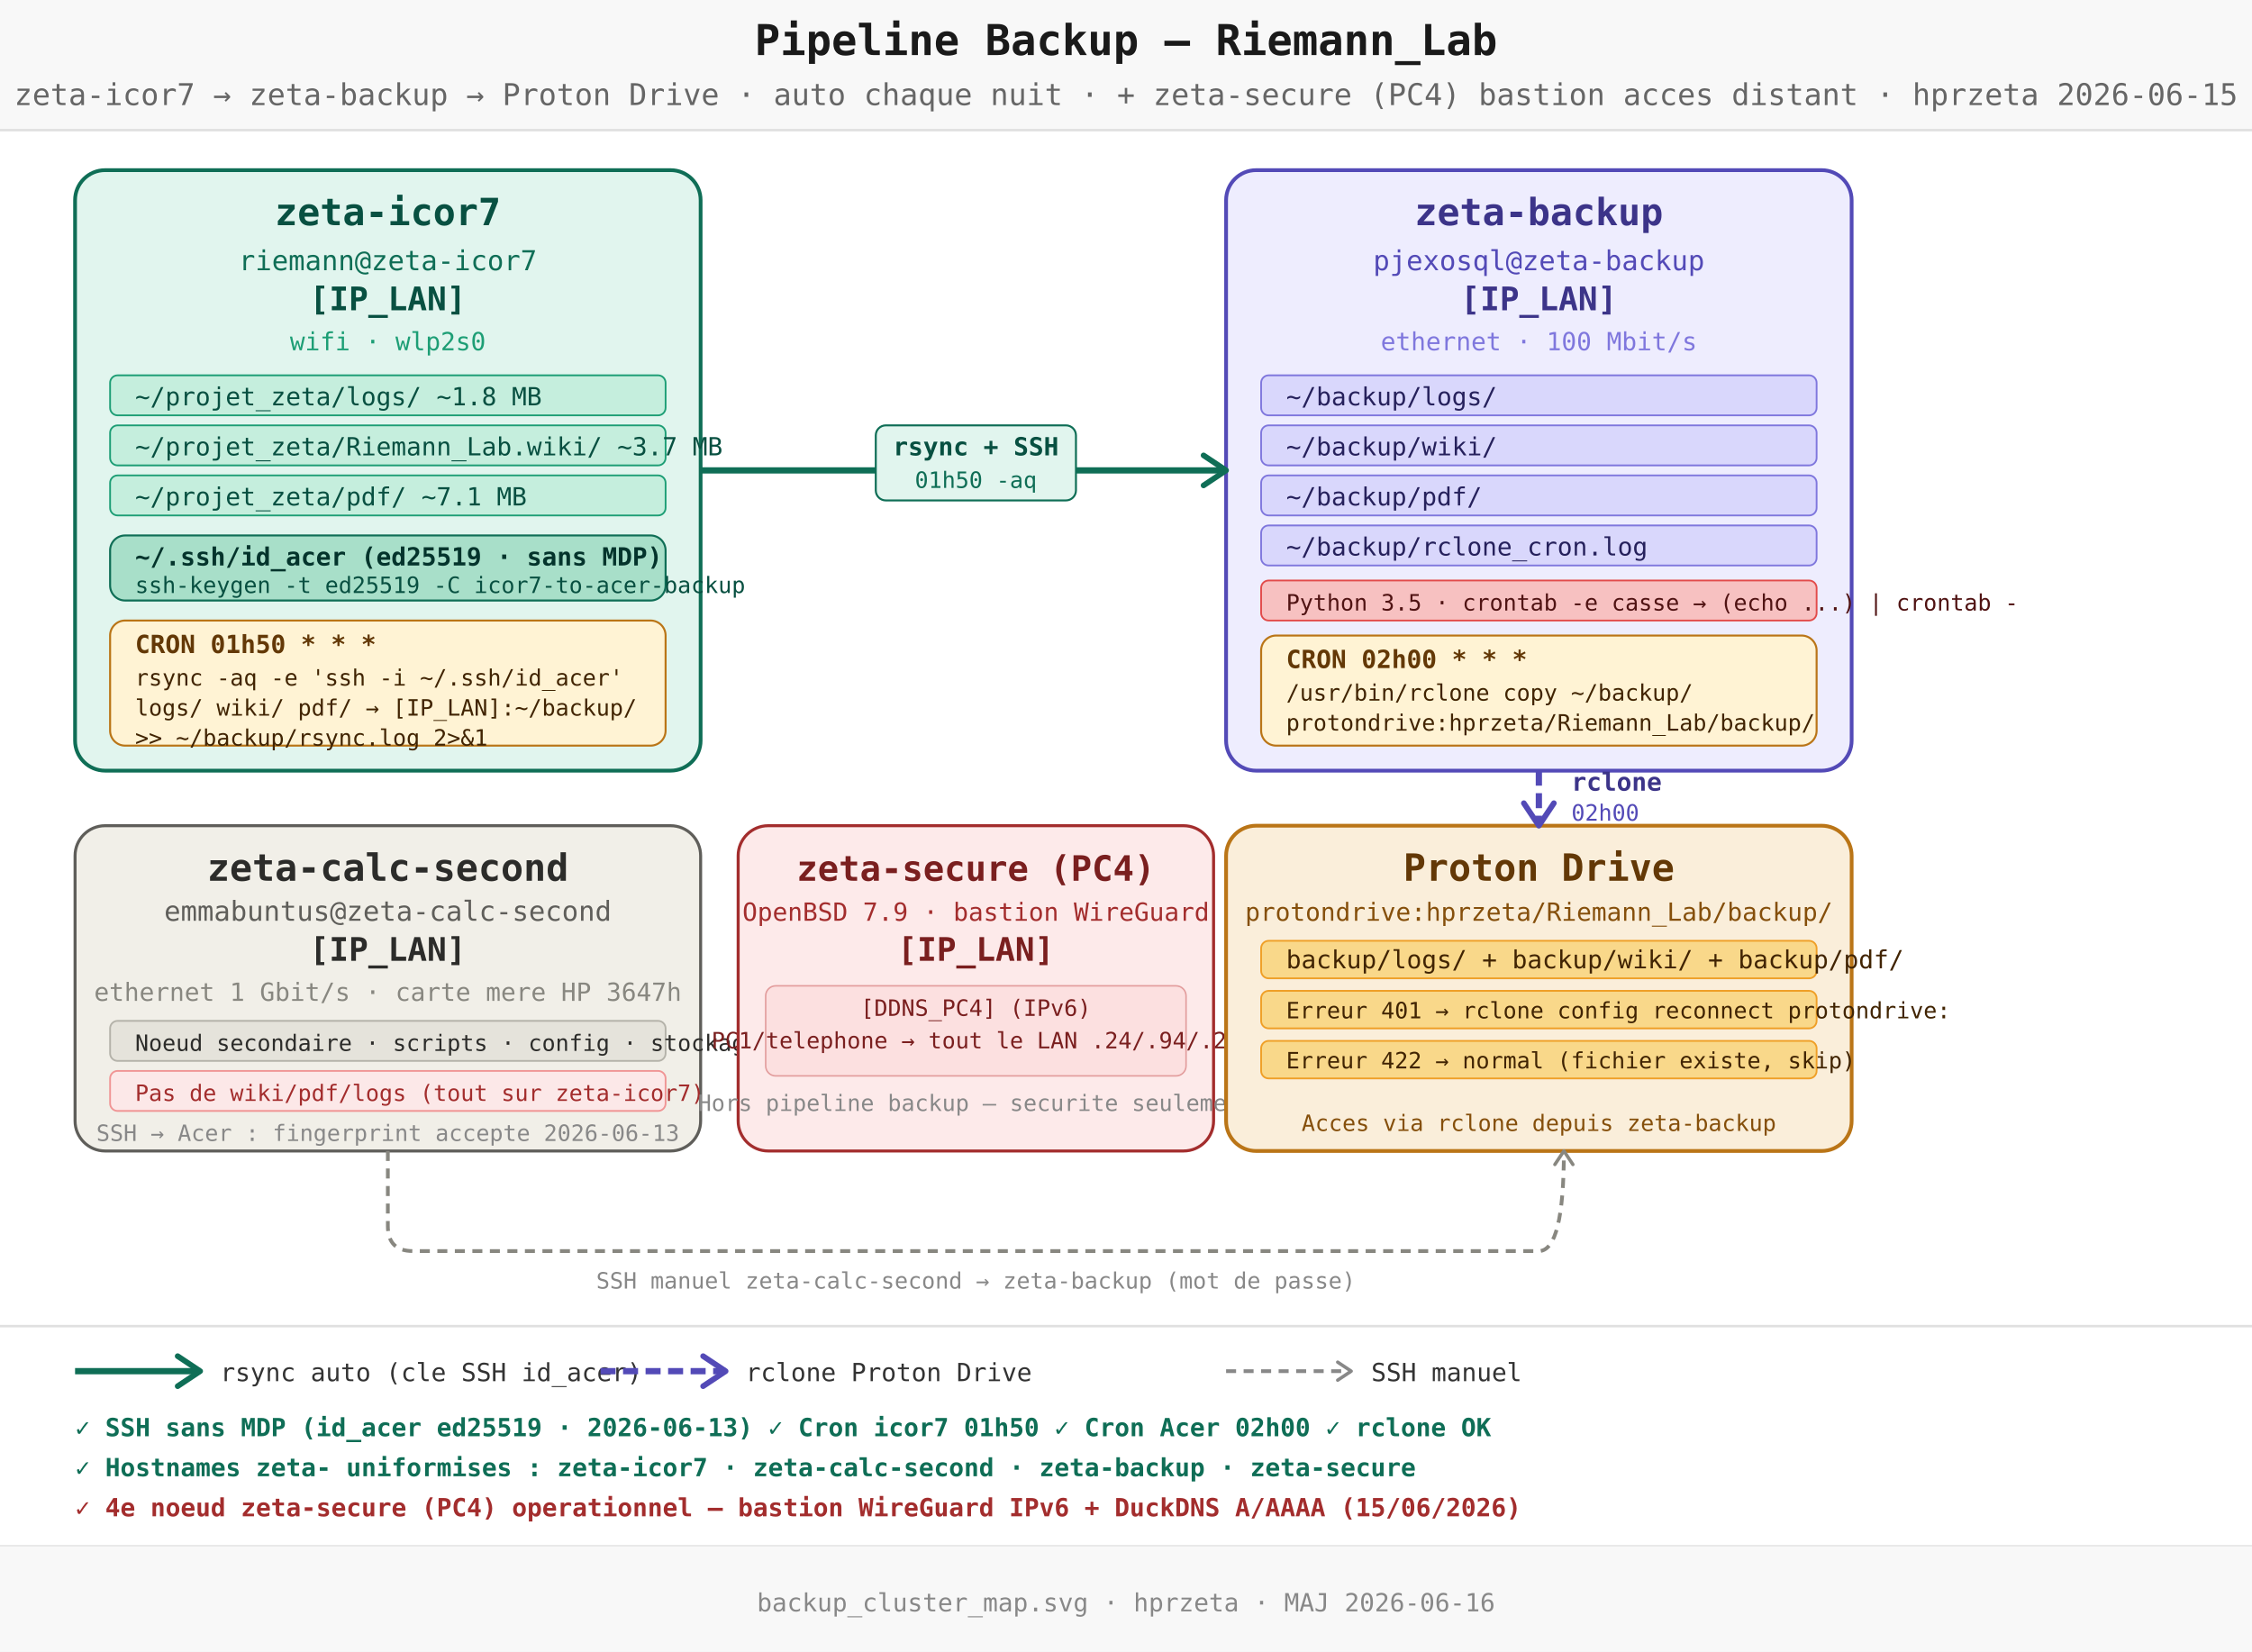
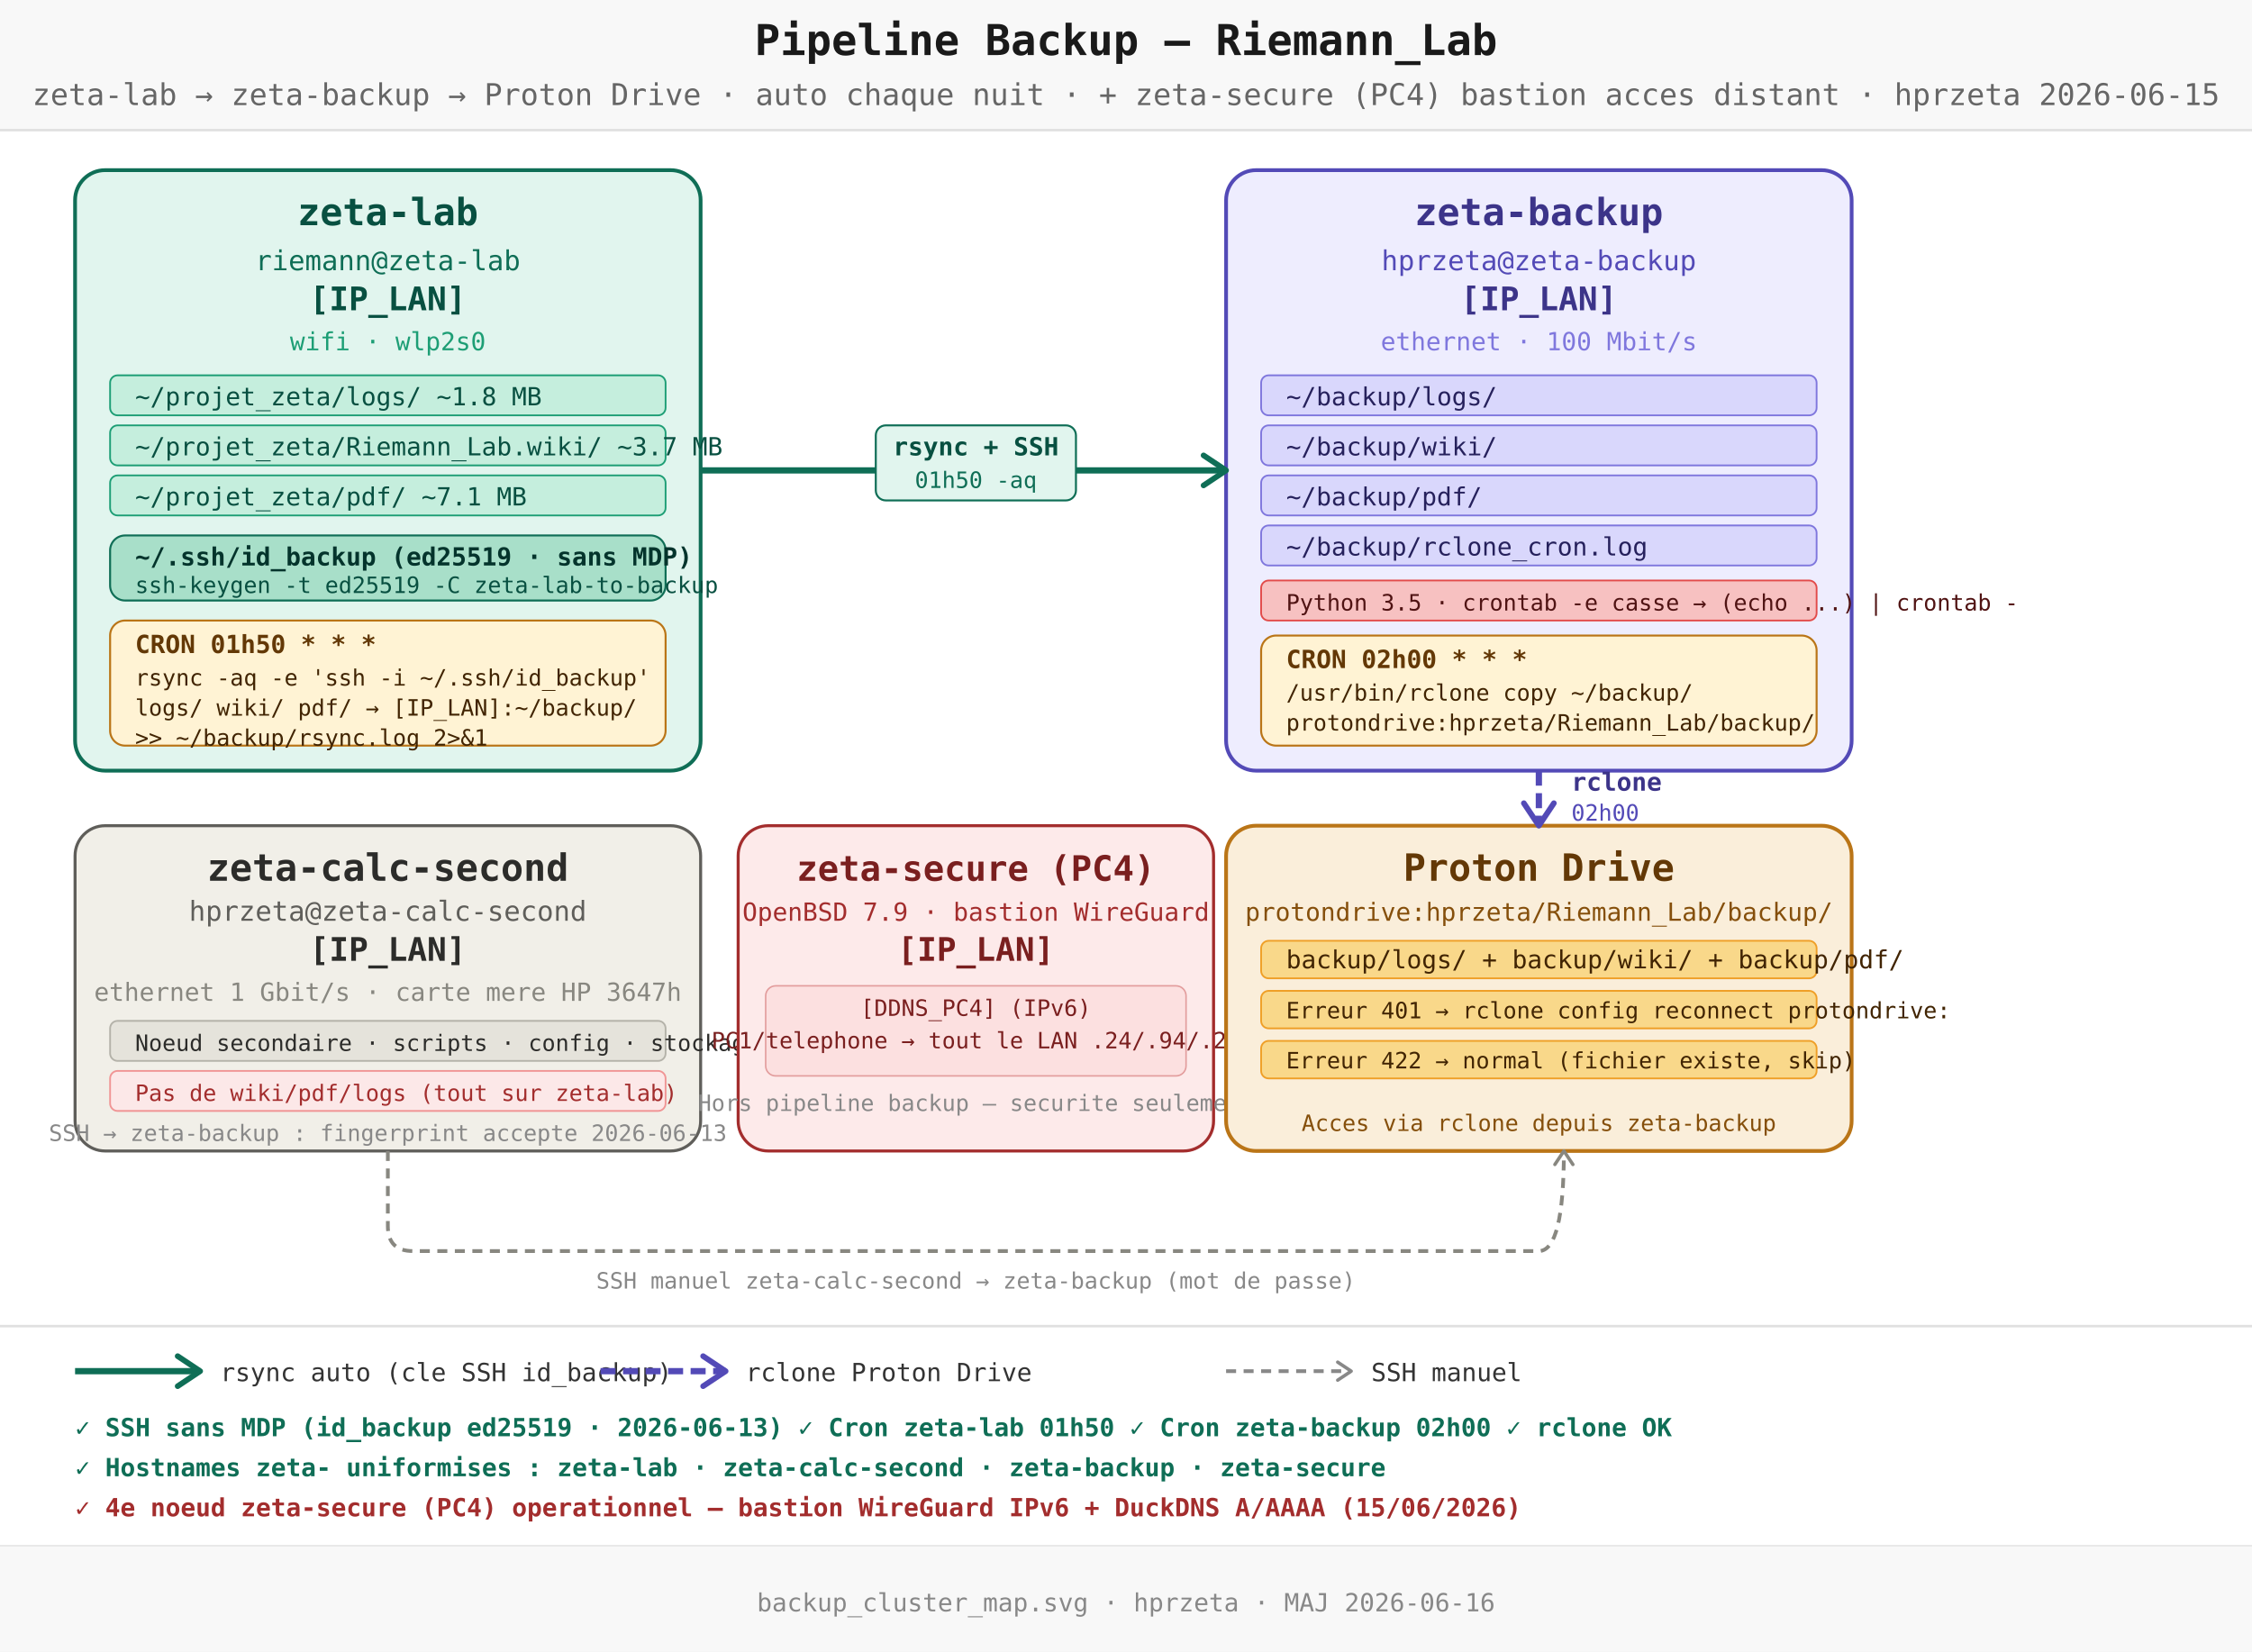
<svg xmlns="http://www.w3.org/2000/svg" width="900" height="660" viewBox="0 0 900 660" font-family="monospace,sans-serif">
  <rect width="900" height="660" fill="#ffffff" />
  <rect x="0" y="0" width="900" height="52" fill="#f8f8f8" />
  <line x1="0" y1="52" x2="900" y2="52" stroke="#e0e0e0" stroke-width="1" />
  <text x="450" y="22" text-anchor="middle" font-size="17" font-weight="700" fill="#1a1a1a">Pipeline Backup — Riemann_Lab</text>
-   <text x="450" y="42" text-anchor="middle" font-size="12" fill="#666">zeta-icor7 → zeta-backup → Proton Drive · auto chaque nuit · + zeta-secure (PC4) bastion acces distant · hprzeta 2026-06-15</text>
+   <text x="450" y="42" text-anchor="middle" font-size="12" fill="#666">zeta-lab → zeta-backup → Proton Drive · auto chaque nuit · + zeta-secure (PC4) bastion acces distant · hprzeta 2026-06-15</text>
  <rect x="30" y="68" width="250" height="240" rx="12" fill="#e1f5ee" stroke="#0f6e56" stroke-width="1.5" />
-   <text x="155" y="90" text-anchor="middle" font-size="15" font-weight="700" fill="#085041">zeta-icor7</text>
-   <text x="155" y="108" text-anchor="middle" font-size="11" fill="#0f6e56">riemann@zeta-icor7</text>
+   <text x="155" y="90" text-anchor="middle" font-size="15" font-weight="700" fill="#085041">zeta-lab</text>
+   <text x="155" y="108" text-anchor="middle" font-size="11" fill="#0f6e56">riemann@zeta-lab</text>
  <text x="155" y="124" text-anchor="middle" font-size="13" font-weight="700" fill="#085041">[IP_LAN]</text>
  <text x="155" y="140" text-anchor="middle" font-size="10" fill="#1d9e75">wifi · wlp2s0</text>
  <rect x="44" y="150" width="222" height="16" rx="3" fill="#c5eedd" stroke="#1d9e75" stroke-width="0.7" />
  <text x="54" y="162" font-size="10" fill="#085041">~/projet_zeta/logs/      ~1.8 MB</text>
  <rect x="44" y="170" width="222" height="16" rx="3" fill="#c5eedd" stroke="#1d9e75" stroke-width="0.7" />
  <text x="54" y="182" font-size="10" fill="#085041">~/projet_zeta/Riemann_Lab.wiki/  ~3.7 MB</text>
  <rect x="44" y="190" width="222" height="16" rx="3" fill="#c5eedd" stroke="#1d9e75" stroke-width="0.7" />
  <text x="54" y="202" font-size="10" fill="#085041">~/projet_zeta/pdf/       ~7.1 MB</text>
  <rect x="44" y="214" width="222" height="26" rx="6" fill="#a8dfc9" stroke="#0f6e56" stroke-width="0.8" />
-   <text x="54" y="226" font-size="10" font-weight="600" fill="#04342c">~/.ssh/id_acer  (ed25519 · sans MDP)</text>
-   <text x="54" y="237" font-size="9" fill="#085041">ssh-keygen -t ed25519 -C icor7-to-acer-backup</text>
+   <text x="54" y="226" font-size="10" font-weight="600" fill="#04342c">~/.ssh/id_backup  (ed25519 · sans MDP)</text>
+   <text x="54" y="237" font-size="9" fill="#085041">ssh-keygen -t ed25519 -C zeta-lab-to-backup</text>
  <rect x="44" y="248" width="222" height="50" rx="6" fill="#fff3d4" stroke="#ba7517" stroke-width="0.8" />
  <text x="54" y="261" font-size="10" font-weight="700" fill="#633806">CRON  01h50 * * *</text>
-   <text x="54" y="274" font-size="9" fill="#412402">rsync -aq -e 'ssh -i ~/.ssh/id_acer'</text>
+   <text x="54" y="274" font-size="9" fill="#412402">rsync -aq -e 'ssh -i ~/.ssh/id_backup'</text>
  <text x="54" y="286" font-size="9" fill="#412402">  logs/ wiki/ pdf/ → [IP_LAN]:~/backup/</text>
  <text x="54" y="298" font-size="9" fill="#412402">  &gt;&gt; ~/backup/rsync.log 2&gt;&amp;1</text>
  <rect x="490" y="68" width="250" height="240" rx="12" fill="#eeedfe" stroke="#534ab7" stroke-width="1.5" />
  <text x="615" y="90" text-anchor="middle" font-size="15" font-weight="700" fill="#3c3489">zeta-backup</text>
-   <text x="615" y="108" text-anchor="middle" font-size="11" fill="#534ab7">pjexosql@zeta-backup</text>
+   <text x="615" y="108" text-anchor="middle" font-size="11" fill="#534ab7">hprzeta@zeta-backup</text>
  <text x="615" y="124" text-anchor="middle" font-size="13" font-weight="700" fill="#3c3489">[IP_LAN]</text>
  <text x="615" y="140" text-anchor="middle" font-size="10" fill="#7f77dd">ethernet · 100 Mbit/s</text>
  <rect x="504" y="150" width="222" height="16" rx="3" fill="#d9d7fc" stroke="#7f77dd" stroke-width="0.7" />
  <text x="514" y="162" font-size="10" fill="#26215c">~/backup/logs/</text>
  <rect x="504" y="170" width="222" height="16" rx="3" fill="#d9d7fc" stroke="#7f77dd" stroke-width="0.7" />
  <text x="514" y="182" font-size="10" fill="#26215c">~/backup/wiki/</text>
  <rect x="504" y="190" width="222" height="16" rx="3" fill="#d9d7fc" stroke="#7f77dd" stroke-width="0.7" />
  <text x="514" y="202" font-size="10" fill="#26215c">~/backup/pdf/</text>
  <rect x="504" y="210" width="222" height="16" rx="3" fill="#d9d7fc" stroke="#7f77dd" stroke-width="0.7" />
  <text x="514" y="222" font-size="10" fill="#26215c">~/backup/rclone_cron.log</text>
  <rect x="504" y="232" width="222" height="16" rx="3" fill="#f7c1c1" stroke="#e24b4a" stroke-width="0.7" />
  <text x="514" y="244" font-size="9" fill="#501313">Python 3.5 · crontab -e casse → (echo ...) | crontab -</text>
  <rect x="504" y="254" width="222" height="44" rx="6" fill="#fff3d4" stroke="#ba7517" stroke-width="0.8" />
  <text x="514" y="267" font-size="10" font-weight="700" fill="#633806">CRON  02h00 * * *</text>
  <text x="514" y="280" font-size="9" fill="#412402">/usr/bin/rclone copy ~/backup/</text>
  <text x="514" y="292" font-size="9" fill="#412402">  protondrive:hprzeta/Riemann_Lab/backup/</text>
  <rect x="30" y="330" width="250" height="130" rx="12" fill="#f1efe8" stroke="#5f5e5a" stroke-width="1.2" />
  <text x="155" y="352" text-anchor="middle" font-size="15" font-weight="700" fill="#2c2c2a">zeta-calc-second</text>
-   <text x="155" y="368" text-anchor="middle" font-size="11" fill="#5f5e5a">emmabuntus@zeta-calc-second</text>
+   <text x="155" y="368" text-anchor="middle" font-size="11" fill="#5f5e5a">hprzeta@zeta-calc-second</text>
  <text x="155" y="384" text-anchor="middle" font-size="13" font-weight="700" fill="#2c2c2a">[IP_LAN]</text>
  <text x="155" y="400" text-anchor="middle" font-size="10" fill="#888780">ethernet 1 Gbit/s · carte mere HP 3647h</text>
  <rect x="44" y="408" width="222" height="16" rx="3" fill="#e5e3db" stroke="#b4b2a9" stroke-width="0.7" />
  <text x="54" y="420" font-size="9" fill="#2c2c2a">Noeud secondaire · scripts · config · stockage</text>
  <rect x="44" y="428" width="222" height="16" rx="3" fill="#fce8e8" stroke="#f09595" stroke-width="0.7" />
-   <text x="54" y="440" font-size="9" fill="#a32d2d">Pas de wiki/pdf/logs (tout sur zeta-icor7)</text>
-   <text x="155" y="456" text-anchor="middle" font-size="9" fill="#888">SSH → Acer : fingerprint accepte 2026-06-13</text>
+   <text x="54" y="440" font-size="9" fill="#a32d2d">Pas de wiki/pdf/logs (tout sur zeta-lab)</text>
+   <text x="155" y="456" text-anchor="middle" font-size="9" fill="#888">SSH → zeta-backup : fingerprint accepte 2026-06-13</text>
  <rect x="295" y="330" width="190" height="130" rx="12" fill="#fdeaea" stroke="#a32d2d" stroke-width="1.2" />
  <text x="390" y="352" text-anchor="middle" font-size="14" font-weight="700" fill="#7a1f1f">zeta-secure (PC4)</text>
  <text x="390" y="368" text-anchor="middle" font-size="10" fill="#a32d2d">OpenBSD 7.9 · bastion WireGuard</text>
  <text x="390" y="384" text-anchor="middle" font-size="13" font-weight="700" fill="#7a1f1f">[IP_LAN]</text>
  <rect x="306" y="394" width="168" height="36" rx="4" fill="#fce0e0" stroke="#e29c9c" stroke-width="0.6" />
  <text x="390" y="406" text-anchor="middle" font-size="9" fill="#7a1f1f">[DDNS_PC4] (IPv6)</text>
  <text x="390" y="419" text-anchor="middle" font-size="9" fill="#7a1f1f">PC1/telephone → tout le LAN .24/.94/.22</text>
  <text x="390" y="444" text-anchor="middle" font-size="9" fill="#888">Hors pipeline backup — securite seulement</text>
  <rect x="490" y="330" width="250" height="130" rx="12" fill="#faeeda" stroke="#ba7517" stroke-width="1.5" />
  <text x="615" y="352" text-anchor="middle" font-size="15" font-weight="700" fill="#633806">Proton Drive</text>
  <text x="615" y="368" text-anchor="middle" font-size="10" fill="#854f0b">protondrive:hprzeta/Riemann_Lab/backup/</text>
  <rect x="504" y="376" width="222" height="15" rx="3" fill="#f9d88a" stroke="#ef9f27" stroke-width="0.7" />
  <text x="514" y="387" font-size="10" fill="#412402">backup/logs/  +  backup/wiki/  +  backup/pdf/</text>
  <rect x="504" y="396" width="222" height="15" rx="3" fill="#f9d88a" stroke="#ef9f27" stroke-width="0.7" />
  <text x="514" y="407" font-size="9" fill="#412402">Erreur 401 → rclone config reconnect protondrive:</text>
  <rect x="504" y="416" width="222" height="15" rx="3" fill="#f9d88a" stroke="#ef9f27" stroke-width="0.7" />
  <text x="514" y="427" font-size="9" fill="#412402">Erreur 422 → normal (fichier existe, skip)</text>
  <text x="615" y="452" text-anchor="middle" font-size="9" fill="#854f0b">Acces via rclone depuis zeta-backup</text>
  <defs>
    <marker id="ah" viewBox="0 0 10 10" refX="8" refY="5" markerWidth="6" markerHeight="6" orient="auto-start-reverse">
      <path d="M2 1L8 5L2 9" fill="none" stroke="context-stroke" stroke-width="1.5" stroke-linecap="round" stroke-linejoin="round" />
    </marker>
  </defs>
  <line x1="280" y1="188" x2="490" y2="188" stroke="#0f6e56" stroke-width="2.5" marker-end="url(#ah)" />
  <rect x="350" y="170" width="80" height="30" rx="4" fill="#e1f5ee" stroke="#0f6e56" stroke-width="0.8" />
  <text x="390" y="182" text-anchor="middle" font-size="10" font-weight="700" fill="#085041">rsync + SSH</text>
  <text x="390" y="195" text-anchor="middle" font-size="9" fill="#0f6e56">01h50  -aq</text>
  <line x1="615" y1="308" x2="615" y2="330" stroke="#534ab7" stroke-width="2.5" stroke-dasharray="6 3" marker-end="url(#ah)" />
  <text x="628" y="316" font-size="10" font-weight="700" fill="#3c3489">rclone</text>
  <text x="628" y="328" font-size="9" fill="#534ab7">02h00</text>
  <path d="M155 460 L155 490 Q155 500 165 500 L615 500 Q625 500 625 460" fill="none" stroke="#888780" stroke-width="1.5" stroke-dasharray="4 3" marker-end="url(#ah)" />
  <text x="390" y="515" text-anchor="middle" font-size="9" fill="#888">SSH manuel zeta-calc-second → zeta-backup (mot de passe)</text>
  <line x1="0" y1="530" x2="900" y2="530" stroke="#e0e0e0" stroke-width="1" />
  <line x1="30" y1="548" x2="80" y2="548" stroke="#0f6e56" stroke-width="2.5" marker-end="url(#ah)" />
-   <text x="88" y="552" font-size="10" fill="#333">rsync auto (cle SSH id_acer)</text>
+   <text x="88" y="552" font-size="10" fill="#333">rsync auto (cle SSH id_backup)</text>
  <line x1="240" y1="548" x2="290" y2="548" stroke="#534ab7" stroke-width="2.5" stroke-dasharray="6 3" marker-end="url(#ah)" />
  <text x="298" y="552" font-size="10" fill="#333">rclone Proton Drive</text>
  <line x1="490" y1="548" x2="540" y2="548" stroke="#888" stroke-width="1.5" stroke-dasharray="4 3" marker-end="url(#ah)" />
  <text x="548" y="552" font-size="10" fill="#333">SSH manuel</text>
-   <text x="30" y="574" font-size="10" font-weight="600" fill="#0f6e56">✓ SSH sans MDP (id_acer ed25519 · 2026-06-13)  ✓ Cron icor7 01h50  ✓ Cron Acer 02h00  ✓ rclone OK</text>
-   <text x="30" y="590" font-size="10" font-weight="600" fill="#0f6e56">✓ Hostnames zeta- uniformises : zeta-icor7 · zeta-calc-second · zeta-backup · zeta-secure</text>
+   <text x="30" y="574" font-size="10" font-weight="600" fill="#0f6e56">✓ SSH sans MDP (id_backup ed25519 · 2026-06-13)  ✓ Cron zeta-lab 01h50  ✓ Cron zeta-backup 02h00  ✓ rclone OK</text>
+   <text x="30" y="590" font-size="10" font-weight="600" fill="#0f6e56">✓ Hostnames zeta- uniformises : zeta-lab · zeta-calc-second · zeta-backup · zeta-secure</text>
  <text x="30" y="606" font-size="10" font-weight="600" fill="#a32d2d">✓ 4e noeud zeta-secure (PC4) operationnel — bastion WireGuard IPv6 + DuckDNS A/AAAA (15/06/2026)</text>
  <line x1="0" y1="618" x2="900" y2="618" stroke="#e0e0e0" stroke-width="1" />
  <rect x="0" y="618" width="900" height="42" fill="#f8f8f8" />
  <text x="450" y="644" text-anchor="middle" font-size="10" fill="#888">backup_cluster_map.svg · hprzeta · MAJ 2026-06-16</text>
</svg>
